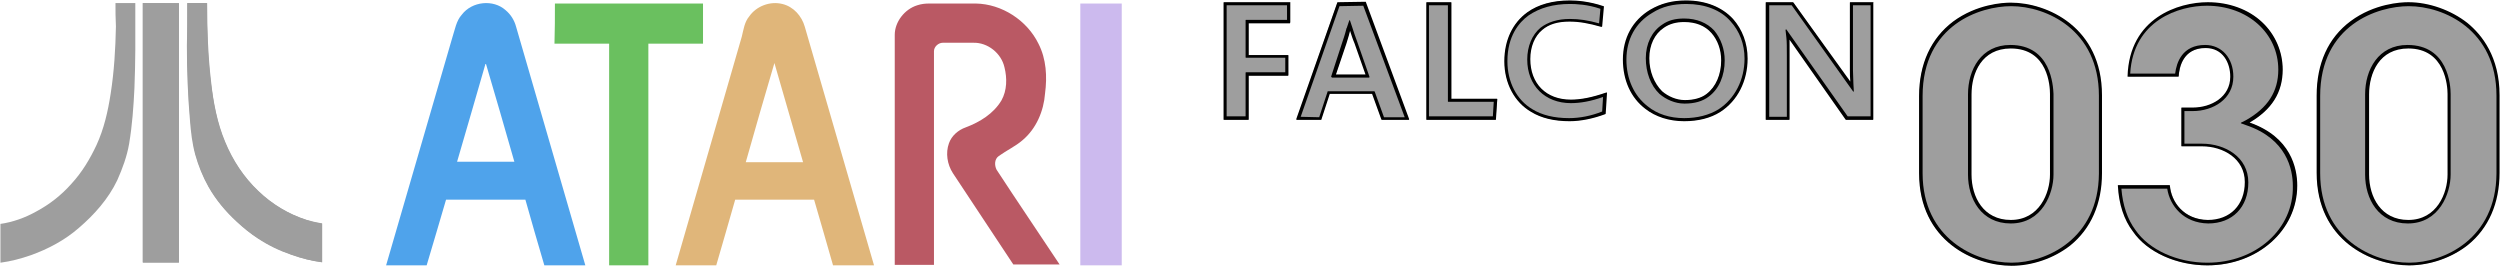
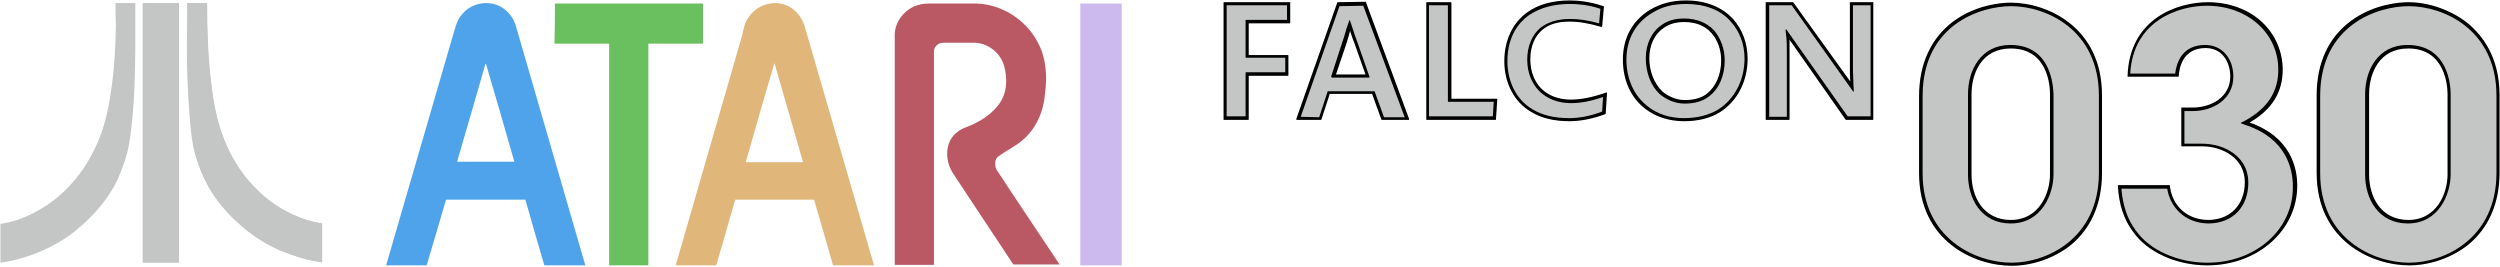
<svg xmlns="http://www.w3.org/2000/svg" version="1.1" id="Ebene_2" x="0px" y="0px" viewBox="0 0 567.2 60.4" enable-background="new 0 0 567.2 60.4" xml:space="preserve">
  <g>
    <g>
-       <path fill="#9e9e9e" d="M283.3,5.2v7.3h9V17h-9v10.1h-5.5V0.6h15v4.5L283.3,5.2L283.3,5.2z" />
+       <path fill="#c3c6c5" d="M283.3,5.2v7.3h9V17h-9v10.1h-5.5V0.6h15v4.5L283.3,5.2L283.3,5.2z" />
    </g>
    <g>
-       <path fill="#9e9e9e" d="M313.5,27.1l-2.1-5.9h-9.8l-1.9,5.9h-5.5l9.2-26.4l6.3-0.1l9.9,26.5L313.5,27.1L313.5,27.1z M307.4,9.7    c-0.6-1.8-1.1-3.1-1.1-3.2c0,0.1-0.3,1.5-0.9,3.2l-2.4,7.3h7L307.4,9.7z" />
+       <path fill="#c3c6c5" d="M313.5,27.1l-2.1-5.9h-9.8l-1.9,5.9h-5.5l9.2-26.4l6.3-0.1l9.9,26.5L313.5,27.1L313.5,27.1z M307.4,9.7    c-0.6-1.8-1.1-3.1-1.1-3.2c0,0.1-0.3,1.5-0.9,3.2l-2.4,7.3h7L307.4,9.7z" />
    </g>
    <g>
-       <path fill="#9e9e9e" d="M339.3,27.1h-15.6V0.6h5.5v21.9h10.5L339.3,27.1z" />
+       <path fill="#c3c6c5" d="M339.3,27.1h-15.6V0.6h5.5v21.9h10.5L339.3,27.1z" />
    </g>
    <g>
-       <path fill="#9e9e9e" d="M364.1,25.8c-3,1.2-5.8,1.6-8.1,1.6c-3,0-6.1-0.5-8.6-2.1c-3.7-2.2-6-6.4-6-11.4c0-5.3,2.2-8.9,5.1-11    c2.6-1.9,5.9-2.7,9.6-2.7c2.1,0,4.9,0.3,7.6,1.3l-0.4,4.5c-3-0.9-5.1-1.2-7.2-1.2c-2.6,0-4.7,0.6-6.3,1.9    c-1.8,1.5-2.8,3.8-2.8,6.7c0,5.3,3.4,9.3,9.3,9.3c2.1,0,4.6-0.4,8-1.6L364.1,25.8z" />
+       <path fill="#c3c6c5" d="M364.1,25.8c-3,1.2-5.8,1.6-8.1,1.6c-3,0-6.1-0.5-8.6-2.1c-3.7-2.2-6-6.4-6-11.4c0-5.3,2.2-8.9,5.1-11    c2.6-1.9,5.9-2.7,9.6-2.7c2.1,0,4.9,0.3,7.6,1.3l-0.4,4.5c-3-0.9-5.1-1.2-7.2-1.2c-2.6,0-4.7,0.6-6.3,1.9    c-1.8,1.5-2.8,3.8-2.8,6.7c0,5.3,3.4,9.3,9.3,9.3c2.1,0,4.6-0.4,8-1.6L364.1,25.8z" />
    </g>
    <g>
-       <path fill="#9e9e9e" d="M390.2,25.3c-2.3,1.5-5.1,2.1-8.1,2.1c-3.4,0-6.4-1-8.7-2.8c-3.2-2.5-5-6.3-5-11.1c0-5.2,2.5-9,6.1-11.2    c2.3-1.5,4.9-2.1,8-2.1c4.4,0,8.1,1.4,10.5,4.1c2,2.2,3.3,5.3,3.3,8.9C396.4,18.5,394,22.9,390.2,25.3z M388.4,7.4    c-1.5-1.6-3.6-2.5-6.3-2.5c-1.9,0-3.4,0.4-4.7,1.3c-2.1,1.4-3.4,3.9-3.4,7c0,3.1,1.1,5.9,2.9,7.6c1.3,1.2,3.3,2,5.2,2h0.2    c2,0,3.7-0.5,5-1.5c2.1-1.6,3.3-4.4,3.3-7.7C390.7,11.4,389.9,9,388.4,7.4z" />
+       <path fill="#c3c6c5" d="M390.2,25.3c-2.3,1.5-5.1,2.1-8.1,2.1c-3.4,0-6.4-1-8.7-2.8c-3.2-2.5-5-6.3-5-11.1c0-5.2,2.5-9,6.1-11.2    c2.3-1.5,4.9-2.1,8-2.1c4.4,0,8.1,1.4,10.5,4.1c2,2.2,3.3,5.3,3.3,8.9C396.4,18.5,394,22.9,390.2,25.3z M388.4,7.4    c-1.5-1.6-3.6-2.5-6.3-2.5c-1.9,0-3.4,0.4-4.7,1.3c-2.1,1.4-3.4,3.9-3.4,7c0,3.1,1.1,5.9,2.9,7.6c1.3,1.2,3.3,2,5.2,2h0.2    c2,0,3.7-0.5,5-1.5c2.1-1.6,3.3-4.4,3.3-7.7C390.7,11.4,389.9,9,388.4,7.4z" />
    </g>
    <g>
-       <path fill="#9e9e9e" d="M425,27.1h-6.1l-13-18.5c0.1,0.8,0.1,2.2,0.1,4v14.5h-5.2V0.6h6.1l13,18.4c0-0.8-0.1-1.9-0.1-3.2V0.6h5.2    L425,27.1L425,27.1z" />
+       <path fill="#c3c6c5" d="M425,27.1h-6.1l-13-18.5c0.1,0.8,0.1,2.2,0.1,4v14.5h-5.2V0.6h6.1l13,18.4c0-0.8-0.1-1.9-0.1-3.2V0.6h5.2    L425,27.1L425,27.1z" />
    </g>
  </g>
  <g>
    <g>
-       <path fill="#9e9e9e" d="M435.5,21.8c0-16.6,13.6-21.1,20.7-21.1c8.1,0,20.5,5.4,20.5,20.9v17.7c0,15.7-12.4,20.9-20.4,20.9    c-8.1,0-20.8-5.3-20.8-20.9V21.8z M447.1,39.6c0,5.2,2.8,10.5,9.1,10.5c6.4,0,9.1-6,9.1-10.5V21.3c0-3.3-1.2-10.5-9.1-10.5    c-6.4,0-9,5.5-9,10.5L447.1,39.6L447.1,39.6z" />
+       <path fill="#c3c6c5" d="M435.5,21.8c0-16.6,13.6-21.1,20.7-21.1c8.1,0,20.5,5.4,20.5,20.9v17.7c0,15.7-12.4,20.9-20.4,20.9    c-8.1,0-20.8-5.3-20.8-20.9V21.8z M447.1,39.6c0,5.2,2.8,10.5,9.1,10.5c6.4,0,9.1-6,9.1-10.5V21.3c0-3.3-1.2-10.5-9.1-10.5    c-6.4,0-9,5.5-9,10.5L447.1,39.6L447.1,39.6z" />
    </g>
    <g>
-       <path fill="#9e9e9e" d="M482.9,17.4c0.3-12.5,10.6-16.7,18.1-16.7c10.1,0,16.8,6.8,16.8,15.1c0,7-4.7,10.4-7.7,12    c10.5,3.6,11,11.9,11,14.4c0,10.2-9.1,18-20.3,18c-6.3,0-13.2-2.5-16.8-7.7c-2.6-3.5-3.2-7.7-3.3-10.4h11.6    c0.3,3.6,3.1,7.8,8.8,7.9c5.6,0,8.5-3.9,8.5-8.7c0-5.7-5.3-8.2-9.8-8.2H495v-8.6h2.6c4,0,8.6-2.2,8.6-7.1c0-3.5-2-6.6-5.7-6.6    c-4.9,0-6,4-6.2,6.5L482.9,17.4L482.9,17.4z" />
+       <path fill="#c3c6c5" d="M482.9,17.4c0.3-12.5,10.6-16.7,18.1-16.7c10.1,0,16.8,6.8,16.8,15.1c0,7-4.7,10.4-7.7,12    c10.5,3.6,11,11.9,11,14.4c0,10.2-9.1,18-20.3,18c-6.3,0-13.2-2.5-16.8-7.7c-2.6-3.5-3.2-7.7-3.3-10.4h11.6    c0.3,3.6,3.1,7.8,8.8,7.9c5.6,0,8.5-3.9,8.5-8.7c0-5.7-5.3-8.2-9.8-8.2H495v-8.6h2.6c4,0,8.6-2.2,8.6-7.1c0-3.5-2-6.6-5.7-6.6    c-4.9,0-6,4-6.2,6.5L482.9,17.4L482.9,17.4z" />
    </g>
    <g>
-       <path fill="#9e9e9e" d="M525.7,21.8c0-16.6,13.6-21.1,20.7-21.1c8.1,0,20.5,5.4,20.5,20.9v17.7c0,15.7-12.4,20.9-20.4,20.9    c-8.1,0-20.8-5.3-20.8-20.9V21.8z M537.3,39.6c0,5.2,2.8,10.5,9.1,10.5c6.4,0,9.1-6,9.1-10.5V21.3c0-3.3-1.2-10.5-9.1-10.5    c-6.4,0-9,5.5-9,10.5L537.3,39.6L537.3,39.6z" />
+       <path fill="#c3c6c5" d="M525.7,21.8c0-16.6,13.6-21.1,20.7-21.1c8.1,0,20.5,5.4,20.5,20.9v17.7c0,15.7-12.4,20.9-20.4,20.9    c-8.1,0-20.8-5.3-20.8-20.9V21.8z M537.3,39.6c0,5.2,2.8,10.5,9.1,10.5c6.4,0,9.1-6,9.1-10.5V21.3c0-3.3-1.2-10.5-9.1-10.5    c-6.4,0-9,5.5-9,10.5L537.3,39.6L537.3,39.6z" />
    </g>
  </g>
  <g>
    <path fill="#4FA3EB" d="M104.8,3.3c2.3-3,7.1-3.5,9.9-1c1.2,1,2,2.3,2.4,3.8c5.2,18,10.5,36.1,15.7,54.1c-3.1,0-6.2,0-9.3,0   c-1.5-5-2.9-10-4.3-14.9c-6,0-12,0-18,0c-1.5,5-2.9,10-4.4,14.9c-3.1,0-6.2,0-9.2,0c5-17.2,10-34.4,15-51.6   C103.2,6.8,103.5,4.7,104.8,3.3 M110.2,14.3c-2.2,7.5-4.3,15-6.5,22.4c4.3,0,8.7,0,13,0C114.6,29.3,112.4,21.8,110.2,14.3z" />
    <path fill="#E0B67A" d="M170,3.7c1.6-2.3,4.7-3.5,7.5-2.8c2.5,0.6,4.4,2.7,5.1,5.2c5.2,18,10.5,36.1,15.7,54.1c-3.1,0-6.2,0-9.3,0   c-1.4-5-2.9-10-4.3-14.9c-6,0-11.9,0-17.9,0c-1.4,5-2.9,10-4.3,14.9c-3.1,0-6.1,0-9.2,0c5-17.3,10-34.6,15-51.9   C168.7,6.7,168.9,5,170,3.7 M169.2,36.8c4.3,0,8.7,0,13,0c-2.2-7.5-4.3-15-6.5-22.5C173.5,21.8,171.3,29.3,169.2,36.8z" />
    <path fill="#6AC05F" d="M125.9,0.8c11.2,0,22.4,0,33.6,0c0,3,0,6,0,9.1c-4.1,0-8.2,0-12.4,0c0,16.8,0,33.5,0,50.3c-3,0-5.9,0-8.9,0   c0-16.8,0-33.5,0-50.3c-4.1,0-8.2,0-12.4,0C125.9,6.9,125.9,3.8,125.9,0.8z" />
    <path fill="#BA5964" d="M208.1,1.2c0.9-0.3,1.8-0.4,2.7-0.4c3.5,0,7.1,0,10.6,0c5.9,0.1,11.6,3.8,14.2,9.1c1.8,3.5,2,7.5,1.5,11.3   c-0.3,4-2,8-5.1,10.6c-1.6,1.4-3.6,2.3-5.4,3.6c-1,0.7-1,2.1-0.5,3.1c4.7,7.2,9.6,14.4,14.3,21.5c-3.5,0-7,0-10.5,0   c-4.6-6.9-9.1-13.8-13.7-20.7c-1.3-2-1.7-4.6-0.9-6.8c0.6-1.7,2.1-3,3.8-3.6c3.2-1.2,6.3-3.1,8.1-6.1c1.3-2.3,1.3-5.1,0.7-7.5   c-0.7-3.2-3.8-5.7-7.1-5.6c-2.3,0-4.6,0-6.9,0c-1,0-2,0.9-2,1.9c0,16.1,0,32.3,0,48.5c-3,0-5.9,0-8.9,0c0-17.4,0-34.8,0-52.2   C203,5,205.2,2.1,208.1,1.2z" />
    <path fill="#CCBAEE" d="M245.1,0.8c3.1,0,6.3,0,9.4,0c0,19.8,0,39.6,0,59.4c-3.1,0-6.3,0-9.4,0C245.1,40.4,245.1,20.6,245.1,0.8z" />
  </g>
  <g>
-     <path fill="#9e9e9e" d="M26.2,0.7c1.5,0,3,0,4.5,0c0,3.5,0,7,0,10.5c0,2.9-0.1,5.8-0.2,8.8c-0.2,4.2-0.5,8.4-1.2,12.6   c-0.5,2.9-1.5,5.6-2.7,8.3c-2,4.2-5.2,7.8-8.7,10.8c-3.2,2.8-7,4.8-10.9,6.2c-2.3,0.8-4.6,1.4-6.9,1.7c0-2.9,0-5.9,0-8.8   c2.8-0.4,5.6-1.4,8.1-2.8c3-1.6,5.7-3.7,8-6.3c2.4-2.6,4.2-5.6,5.7-8.8c1.7-3.7,2.6-7.7,3.2-11.6c0.8-5.1,1.1-10.2,1.2-15.3   C26.2,4.2,26.2,2.4,26.2,0.7z" />
-     <path fill="#9e9e9e" d="M32.4,0.7c2.7,0,5.5,0,8.2,0c0,19.6,0,39.2,0,58.8c-2.7,0-5.5,0-8.2,0c0-6.3,0-12.5,0-18.8   C32.4,27.4,32.4,14.1,32.4,0.7z" />
-     <path fill="#9e9e9e" d="M42.5,0.7c1.5,0,3,0,4.4,0c0,6,0.2,12,0.9,17.9c0.6,4.6,1.4,9.3,3.2,13.6c1.7,4.2,4.3,8,7.5,11.1   c3.1,3,6.9,5.3,11,6.6c1.1,0.4,2.3,0.7,3.5,0.8c0,2.9,0,5.9,0,8.8c-2.3-0.3-4.6-0.9-6.9-1.7c-2.7-0.9-5.2-2.1-7.6-3.7   c-1.7-1.1-3.3-2.4-4.8-3.8c-2.5-2.3-4.7-4.9-6.4-7.9c-1.3-2.3-2.3-4.8-3-7.3c-0.7-2.5-1-5.2-1.2-7.8c-0.5-5.7-0.7-11.3-0.7-17   C42.5,7.1,42.5,3.9,42.5,0.7z" />
-     <path fill="#9e9e9e" d="M32.4,0.7c0,13.4,0,26.7,0,40.1c0,6.3,0,12.5,0,18.8c2.7,0,5.5,0,8.2,0c0-19.6,0-39.2,0-58.8   C37.9,0.7,35.2,0.7,32.4,0.7" />
-     <path fill="#9e9e9e" d="M42.5,0.7c0,3.2,0,6.4,0,9.6c0,5.7,0.2,11.4,0.7,17c0.3,2.6,0.6,5.3,1.2,7.8c0.7,2.5,1.7,5,3,7.3   c1.7,3,3.9,5.6,6.4,7.9c1.5,1.4,3.1,2.7,4.8,3.8c2.4,1.5,4.9,2.7,7.6,3.7c2.2,0.8,4.5,1.4,6.9,1.7c0-2.9,0-5.9,0-8.8   c-1.2-0.2-2.4-0.5-3.5-0.8c-4.1-1.3-7.9-3.6-11-6.6c-3.3-3.1-5.8-7-7.5-11.1c-1.8-4.3-2.7-8.9-3.2-13.6c-0.7-5.9-0.9-11.9-0.9-17.9   C45.4,0.7,44,0.7,42.5,0.7" />
+     <path fill="#c3c6c5" d="M26.2,0.7c1.5,0,3,0,4.5,0c0,3.5,0,7,0,10.5c0,2.9-0.1,5.8-0.2,8.8c-0.2,4.2-0.5,8.4-1.2,12.6   c-0.5,2.9-1.5,5.6-2.7,8.3c-2,4.2-5.2,7.8-8.7,10.8c-3.2,2.8-7,4.8-10.9,6.2c-2.3,0.8-4.6,1.4-6.9,1.7c0-2.9,0-5.9,0-8.8   c2.8-0.4,5.6-1.4,8.1-2.8c3-1.6,5.7-3.7,8-6.3c2.4-2.6,4.2-5.6,5.7-8.8c1.7-3.7,2.6-7.7,3.2-11.6c0.8-5.1,1.1-10.2,1.2-15.3   C26.2,4.2,26.2,2.4,26.2,0.7z" />
+     <path fill="#c3c6c5" d="M32.4,0.7c2.7,0,5.5,0,8.2,0c0,19.6,0,39.2,0,58.8c-2.7,0-5.5,0-8.2,0c0-6.3,0-12.5,0-18.8   C32.4,27.4,32.4,14.1,32.4,0.7z" />
+     <path fill="#c3c6c5" d="M42.5,0.7c1.5,0,3,0,4.4,0c0,6,0.2,12,0.9,17.9c0.6,4.6,1.4,9.3,3.2,13.6c1.7,4.2,4.3,8,7.5,11.1   c3.1,3,6.9,5.3,11,6.6c1.1,0.4,2.3,0.7,3.5,0.8c0,2.9,0,5.9,0,8.8c-2.3-0.3-4.6-0.9-6.9-1.7c-2.7-0.9-5.2-2.1-7.6-3.7   c-1.7-1.1-3.3-2.4-4.8-3.8c-2.5-2.3-4.7-4.9-6.4-7.9c-1.3-2.3-2.3-4.8-3-7.3c-0.7-2.5-1-5.2-1.2-7.8c-0.5-5.7-0.7-11.3-0.7-17   C42.5,7.1,42.5,3.9,42.5,0.7z" />
+     <path fill="#c3c6c5" d="M32.4,0.7c0,13.4,0,26.7,0,40.1c0,6.3,0,12.5,0,18.8c2.7,0,5.5,0,8.2,0c0-19.6,0-39.2,0-58.8   C37.9,0.7,35.2,0.7,32.4,0.7" />
+     <path fill="#c3c6c5" d="M42.5,0.7c0,3.2,0,6.4,0,9.6c0,5.7,0.2,11.4,0.7,17c0.3,2.6,0.6,5.3,1.2,7.8c0.7,2.5,1.7,5,3,7.3   c1.7,3,3.9,5.6,6.4,7.9c1.5,1.4,3.1,2.7,4.8,3.8c2.4,1.5,4.9,2.7,7.6,3.7c2.2,0.8,4.5,1.4,6.9,1.7c0-2.9,0-5.9,0-8.8   c-1.2-0.2-2.4-0.5-3.5-0.8c-4.1-1.3-7.9-3.6-11-6.6c-3.3-3.1-5.8-7-7.5-11.1c-1.8-4.3-2.7-8.9-3.2-13.6c-0.7-5.9-0.9-11.9-0.9-17.9   C45.4,0.7,44,0.7,42.5,0.7" />
  </g>
  <g>
    <path d="M292.7,0.5h-15c-0.1,0-0.1,0.1-0.1,0.1v26.5c0,0.1,0.1,0.1,0.1,0.1h5.5c0.1,0,0.1-0.1,0.1-0.1v-9.9h8.9   c0.1,0,0.1-0.1,0.1-0.1v-4.5c0-0.1-0.1-0.1-0.1-0.1h-8.9V5.3h9.3c0.1,0,0.1-0.1,0.1-0.1V0.6C292.8,0.6,292.8,0.5,292.7,0.5z    M282.6,16.5v9.9h-4.3V1.2h13.7v3.3h-9.3c-0.1,0-0.1,0.1-0.1,0.1V13c0,0.1,0.1,0.1,0.1,0.1h8.9v3.3h-8.9   C282.7,16.4,282.6,16.4,282.6,16.5z" />
    <path d="M309.9,0.5c0-0.1-0.1-0.1-0.1-0.1l-6.3,0.1c-0.1,0-0.1,0-0.1,0.1L294.1,27c0,0,0,0.1,0,0.1s0.1,0.1,0.1,0.1h5.5   c0.1,0,0.1,0,0.1-0.1l1.9-5.8h9.6l2.1,5.8c0,0,0.1,0.1,0.1,0.1h6.1c0,0,0,0,0,0c0.1,0,0.1-0.1,0.1-0.1c0,0,0-0.1,0-0.1L309.9,0.5z    M295.1,26.5l8.8-25.1l5.4-0.1l9.4,25.3H314l-2.1-5.8c0,0-0.1-0.1-0.1-0.1h-10.5c-0.1,0-0.1,0-0.1,0.1l-1.9,5.8L295.1,26.5   L295.1,26.5z" />
    <path d="M302.2,17.6h8.4c0,0,0.1,0,0.1-0.1s0-0.1,0-0.1l-2.8-8c-0.4-1.1-0.8-2.2-1.1-3.2l-0.5-1.5c0-0.1-0.1-0.1-0.1-0.1   c-0.1,0-0.1,0-0.1,0.1l-0.5,1.5c0,0,0,0.1-0.1,0.2c-0.1,0.4-0.4,1.6-0.9,3l-2.6,8C302.1,17.5,302.1,17.5,302.2,17.6   C302.2,17.6,302.2,17.6,302.2,17.6z M303.1,16.9l2.4-7.1c0.4-1.3,0.7-2.3,0.8-2.8c0.3,0.9,0.6,1.9,1,2.8l2.5,7.1H303.1z" />
    <path d="M339.6,22.4h-10.3V0.6c0-0.1-0.1-0.1-0.1-0.1h-5.5c-0.1,0-0.1,0.1-0.1,0.1v26.5c0,0.1,0.1,0.1,0.1,0.1h15.6   c0.1,0,0.1-0.1,0.1-0.1l0.3-4.6C339.7,22.5,339.7,22.4,339.6,22.4C339.7,22.4,339.6,22.4,339.6,22.4z M324.2,26.4V1.2h4.3V23   c0,0.1,0.1,0.1,0.1,0.1h10.3l-0.2,3.3H324.2z" />
    <path d="M364.4,21c-3.2,1.1-5.7,1.6-8,1.6c-5.6,0-9.2-3.6-9.2-9.2c0-2.8,1-5.2,2.7-6.6c1.5-1.3,3.5-1.9,6.2-1.9   c2.2,0,4.4,0.4,7.2,1.2c0,0,0.1,0,0.1,0c0,0,0.1-0.1,0.1-0.1l0.4-4.5c0-0.1,0-0.1-0.1-0.1c-3.2-1.1-6.1-1.3-7.6-1.3   c-3.9,0-7.2,0.9-9.7,2.7c-3.3,2.4-5.2,6.3-5.2,11.1c0,5,2.3,9.3,6.1,11.5c2.3,1.4,5.2,2.1,8.7,2.1c2.6,0,5.4-0.6,8.1-1.6   c0,0,0.1-0.1,0.1-0.1l0.3-4.7c0,0,0-0.1,0-0.1C364.4,21,364.4,21,364.4,21z M356.2,0.9c1.3,0,4,0.1,6.9,1.1l-0.3,3.3   c-2.5-0.7-4.5-1-6.6-1c-2.8,0-5,0.7-6.7,2c-1.9,1.6-3,4.2-3,7.2c0,5.9,4,9.9,9.9,9.9c2.1,0,4.5-0.4,7.3-1.4l-0.2,3.3   c-2.5,1-5.1,1.5-7.5,1.5c-3.4,0-6.2-0.7-8.3-2c-3.6-2.1-5.7-6.2-5.7-10.9c0-5.7,2.6-8.8,4.8-10.4C349.3,1.8,352.4,0.9,356.2,0.9z" />
    <path d="M382.5,0.1c-3.1,0-5.7,0.7-8.1,2.1c-4,2.4-6.2,6.4-6.2,11.3c0,4.7,1.8,8.7,5.1,11.2c2.3,1.8,5.4,2.8,8.8,2.8   c3.2,0,6-0.7,8.2-2.1c3.9-2.5,6.2-7,6.2-12.1c0-3.5-1.2-6.6-3.3-9C390.7,1.6,387,0.1,382.5,0.1z M382.1,26.8   c-3.2,0-6.1-0.9-8.3-2.7c-3.1-2.4-4.8-6.2-4.8-10.6c0-4.6,2.1-8.4,5.9-10.6c2.2-1.4,4.7-2,7.7-2c4.3,0,7.8,1.4,10,3.9   c2.1,2.3,3.2,5.2,3.2,8.5c0,4.8-2.2,9.1-5.9,11.5C387.8,26.1,385.1,26.8,382.1,26.8z" />
    <path d="M382.1,4.2c-2,0-3.6,0.4-5,1.4c-2.3,1.5-3.7,4.3-3.7,7.6c0,3.2,1.1,6.2,3.1,8.1c1.5,1.3,3.6,2.2,5.6,2.2h0.2   c2.1,0,4-0.5,5.4-1.6c2.3-1.7,3.6-4.7,3.6-8.2c0-2.6-0.9-5-2.4-6.8C387.3,5.2,385,4.2,382.1,4.2z M382.4,22.7h-0.2c0,0,0,0,0,0   c-1.8,0-3.7-0.8-5.1-2c-1.8-1.8-2.9-4.5-2.9-7.5c0-3,1.2-5.5,3.3-6.9c1.3-0.9,2.8-1.3,4.6-1.3c2.6,0,4.7,0.8,6.2,2.5   c1.4,1.6,2.2,3.8,2.2,6.2c0,3.2-1.2,6-3.3,7.6C386.1,22.2,384.3,22.7,382.4,22.7z" />
    <path d="M425,0.5h-5.2c-0.1,0-0.1,0.1-0.1,0.1v15.2c0,0.9,0,1.8,0.1,2.7L406.9,0.6c0,0-0.1-0.1-0.1-0.1h-6.1   c-0.1,0-0.1,0.1-0.1,0.1v26.5c0,0.1,0.1,0.1,0.1,0.1h5.2c0.1,0,0.1-0.1,0.1-0.1V12.6c0-1.5,0-2.7,0-3.6l12.7,18.1   c0,0,0.1,0.1,0.1,0.1h6.1c0.1,0,0.1-0.1,0.1-0.1V0.6C425.1,0.6,425.1,0.5,425,0.5z M405.3,8.6c0.1,0.8,0.1,2.2,0.1,4v13.9h-4V1.2   h5.1l12.9,18.1l1,1.4c0,0,0.1,0.1,0.1,0.1c0,0,0,0,0,0c0.1,0,0.1-0.1,0.1-0.1c0,0,0,0,0,0l-0.1-1.7c0-1.1-0.1-2.1-0.1-3.1V1.2h4   v25.2h-5.2L405.3,6.7c0,0-0.1-0.1-0.1,0c-0.1,0-0.1,0.1-0.1,0.1L405.3,8.6z" />
    <path d="M456.1,10.2c-6.6,0-9.6,5.6-9.6,11.2v18.2c0,5.5,3,11.1,9.7,11.1c7.1,0,9.7-6.8,9.7-11.1V21.3   C465.8,19.5,465.4,10.2,456.1,10.2z M465.1,21.3v18.3c0,4.2-2.4,10.3-8.9,10.3c-6.2,0-8.9-5.2-8.9-10.3V21.4   c0-4.8,2.3-10.4,8.9-10.4C464.7,11,465.1,19.6,465.1,21.3z" />
    <path d="M456.2,0.6c-1.7,0-7.7,0.3-13.1,4.3c-5,3.8-7.7,9.6-7.7,16.9v17.5c0,15.4,12.5,21,21,21c4.7,0,9.6-1.7,13.3-4.6   c4.7-3.8,7.2-9.5,7.2-16.4V21.6C476.9,6.2,464.5,0.6,456.2,0.6z M456.4,59.6c-8.1,0-20.2-5.4-20.2-20.3V21.8   c0-16.2,13.1-20.4,20.1-20.4c8,0,19.9,5.4,19.9,20.3v17.7C476.1,54.2,464.3,59.6,456.4,59.6z" />
    <path d="M510.4,27.8c5-2.9,7.5-6.8,7.5-12c0-4.1-1.7-8-4.7-10.8c-3.1-2.9-7.5-4.5-12.3-4.5c-6.6,0-17.8,3.5-18.2,16.8   c0,0,0,0.1,0,0.1s0.1,0,0.1,0h11.4c0.1,0,0.1-0.1,0.1-0.1c0.1-1.9,0.9-6.4,6.1-6.4c3.9,0,5.6,3.3,5.6,6.5c0,4.6-4.3,7-8.5,7H495   c-0.1,0-0.1,0.1-0.1,0.1v8.6c0,0.1,0.1,0.1,0.1,0.1h4.6c4.8,0,9.7,2.8,9.7,8.1c0,5.2-3.3,8.6-8.4,8.6c-5.5-0.1-8.3-4.1-8.6-7.8   c0-0.1-0.1-0.1-0.1-0.1h-11.6c0,0-0.1,0-0.1,0c0,0,0,0.1,0,0.1c0.2,4.2,1.4,7.8,3.4,10.4c3.2,4.7,9.9,7.7,16.9,7.7   c11.5,0,20.4-8,20.4-18.1C521.2,38.2,519.8,31.1,510.4,27.8z M500.8,59.6c-6.8,0-13.2-2.9-16.3-7.4c-1.8-2.4-2.9-5.6-3.2-9.4h10.4   c0.6,3.9,3.7,7.8,9.3,7.9c5.5,0,9.1-3.7,9.1-9.3c0-5.8-5.3-8.8-10.5-8.8h-4v-7.4h1.9c4.6,0,9.2-2.7,9.2-7.8c0-4.2-2.6-7.2-6.4-7.2   c-5.2,0-6.5,4-6.8,6.5h-10.2c0.7-12.2,11.2-15.4,17.4-15.4c9.2,0,16.2,6.2,16.2,14.5c0,5-2.4,8.7-7.4,11.5l-1,0.5   c0,0-0.1,0.1-0.1,0.1c0,0,0,0.1,0.1,0.1l1.1,0.4c9.2,3.1,10.6,10,10.6,13.8C520.4,52,511.8,59.6,500.8,59.6z" />
    <path d="M546.2,10.2c-6.6,0-9.6,5.6-9.6,11.2v18.2c0,5.5,3,11.1,9.7,11.1c7.1,0,9.7-6.8,9.7-11.1V21.3   C556,19.5,555.5,10.2,546.2,10.2z M555.3,21.3v18.3c0,4.2-2.4,10.3-8.9,10.3c-6.2,0-8.9-5.2-8.9-10.3V21.4c0-4.8,2.3-10.4,8.9-10.4   C554.8,11,555.3,19.6,555.3,21.3z" />
    <path d="M559.8,5.2c-3.7-2.9-8.7-4.7-13.4-4.7c-1.7,0-7.7,0.3-13.1,4.3c-5.1,3.8-7.7,9.6-7.7,16.9v17.5c0,15.4,12.5,21,21,21   c4.7,0,9.6-1.7,13.3-4.6c4.7-3.8,7.2-9.5,7.2-16.4V21.6C567.1,12.9,563.1,7.9,559.8,5.2z M546.6,59.6c-8.1,0-20.2-5.4-20.2-20.3   V21.8c0-16.2,13.1-20.4,20.1-20.4c8,0,19.9,5.4,19.9,20.3v17.7C566.3,54.2,554.5,59.6,546.6,59.6z" />
  </g>
</svg>
